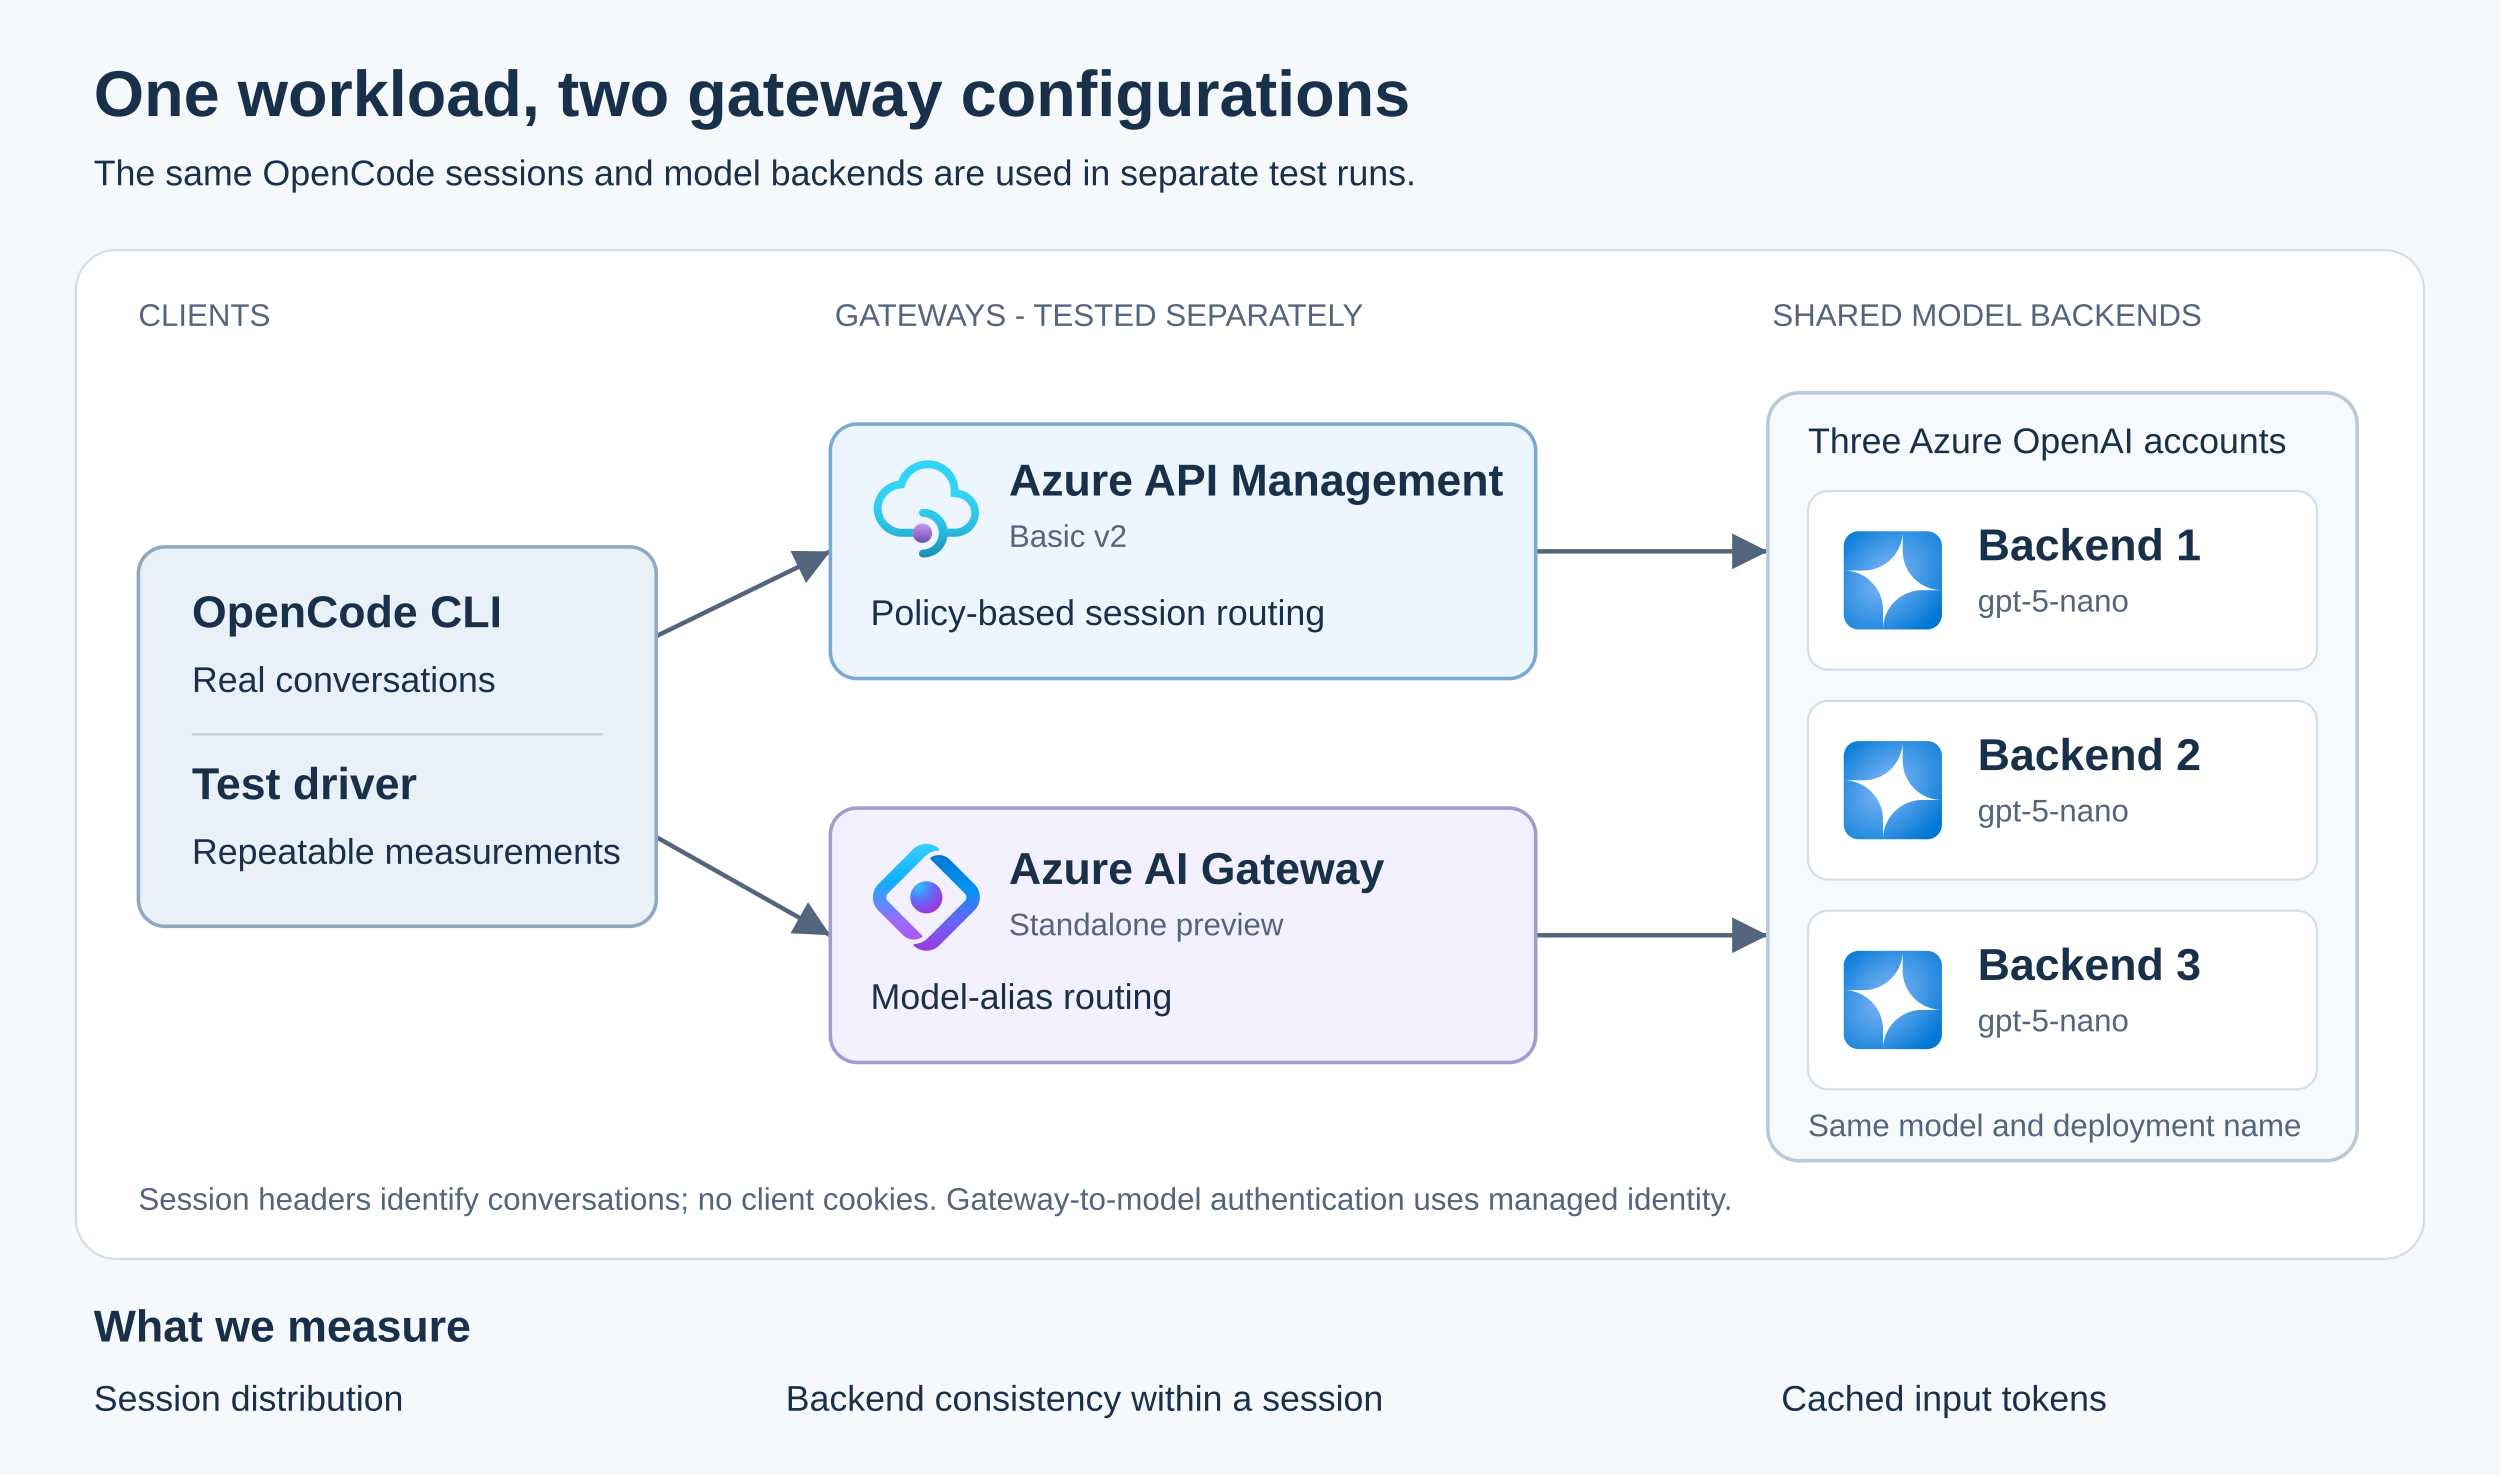
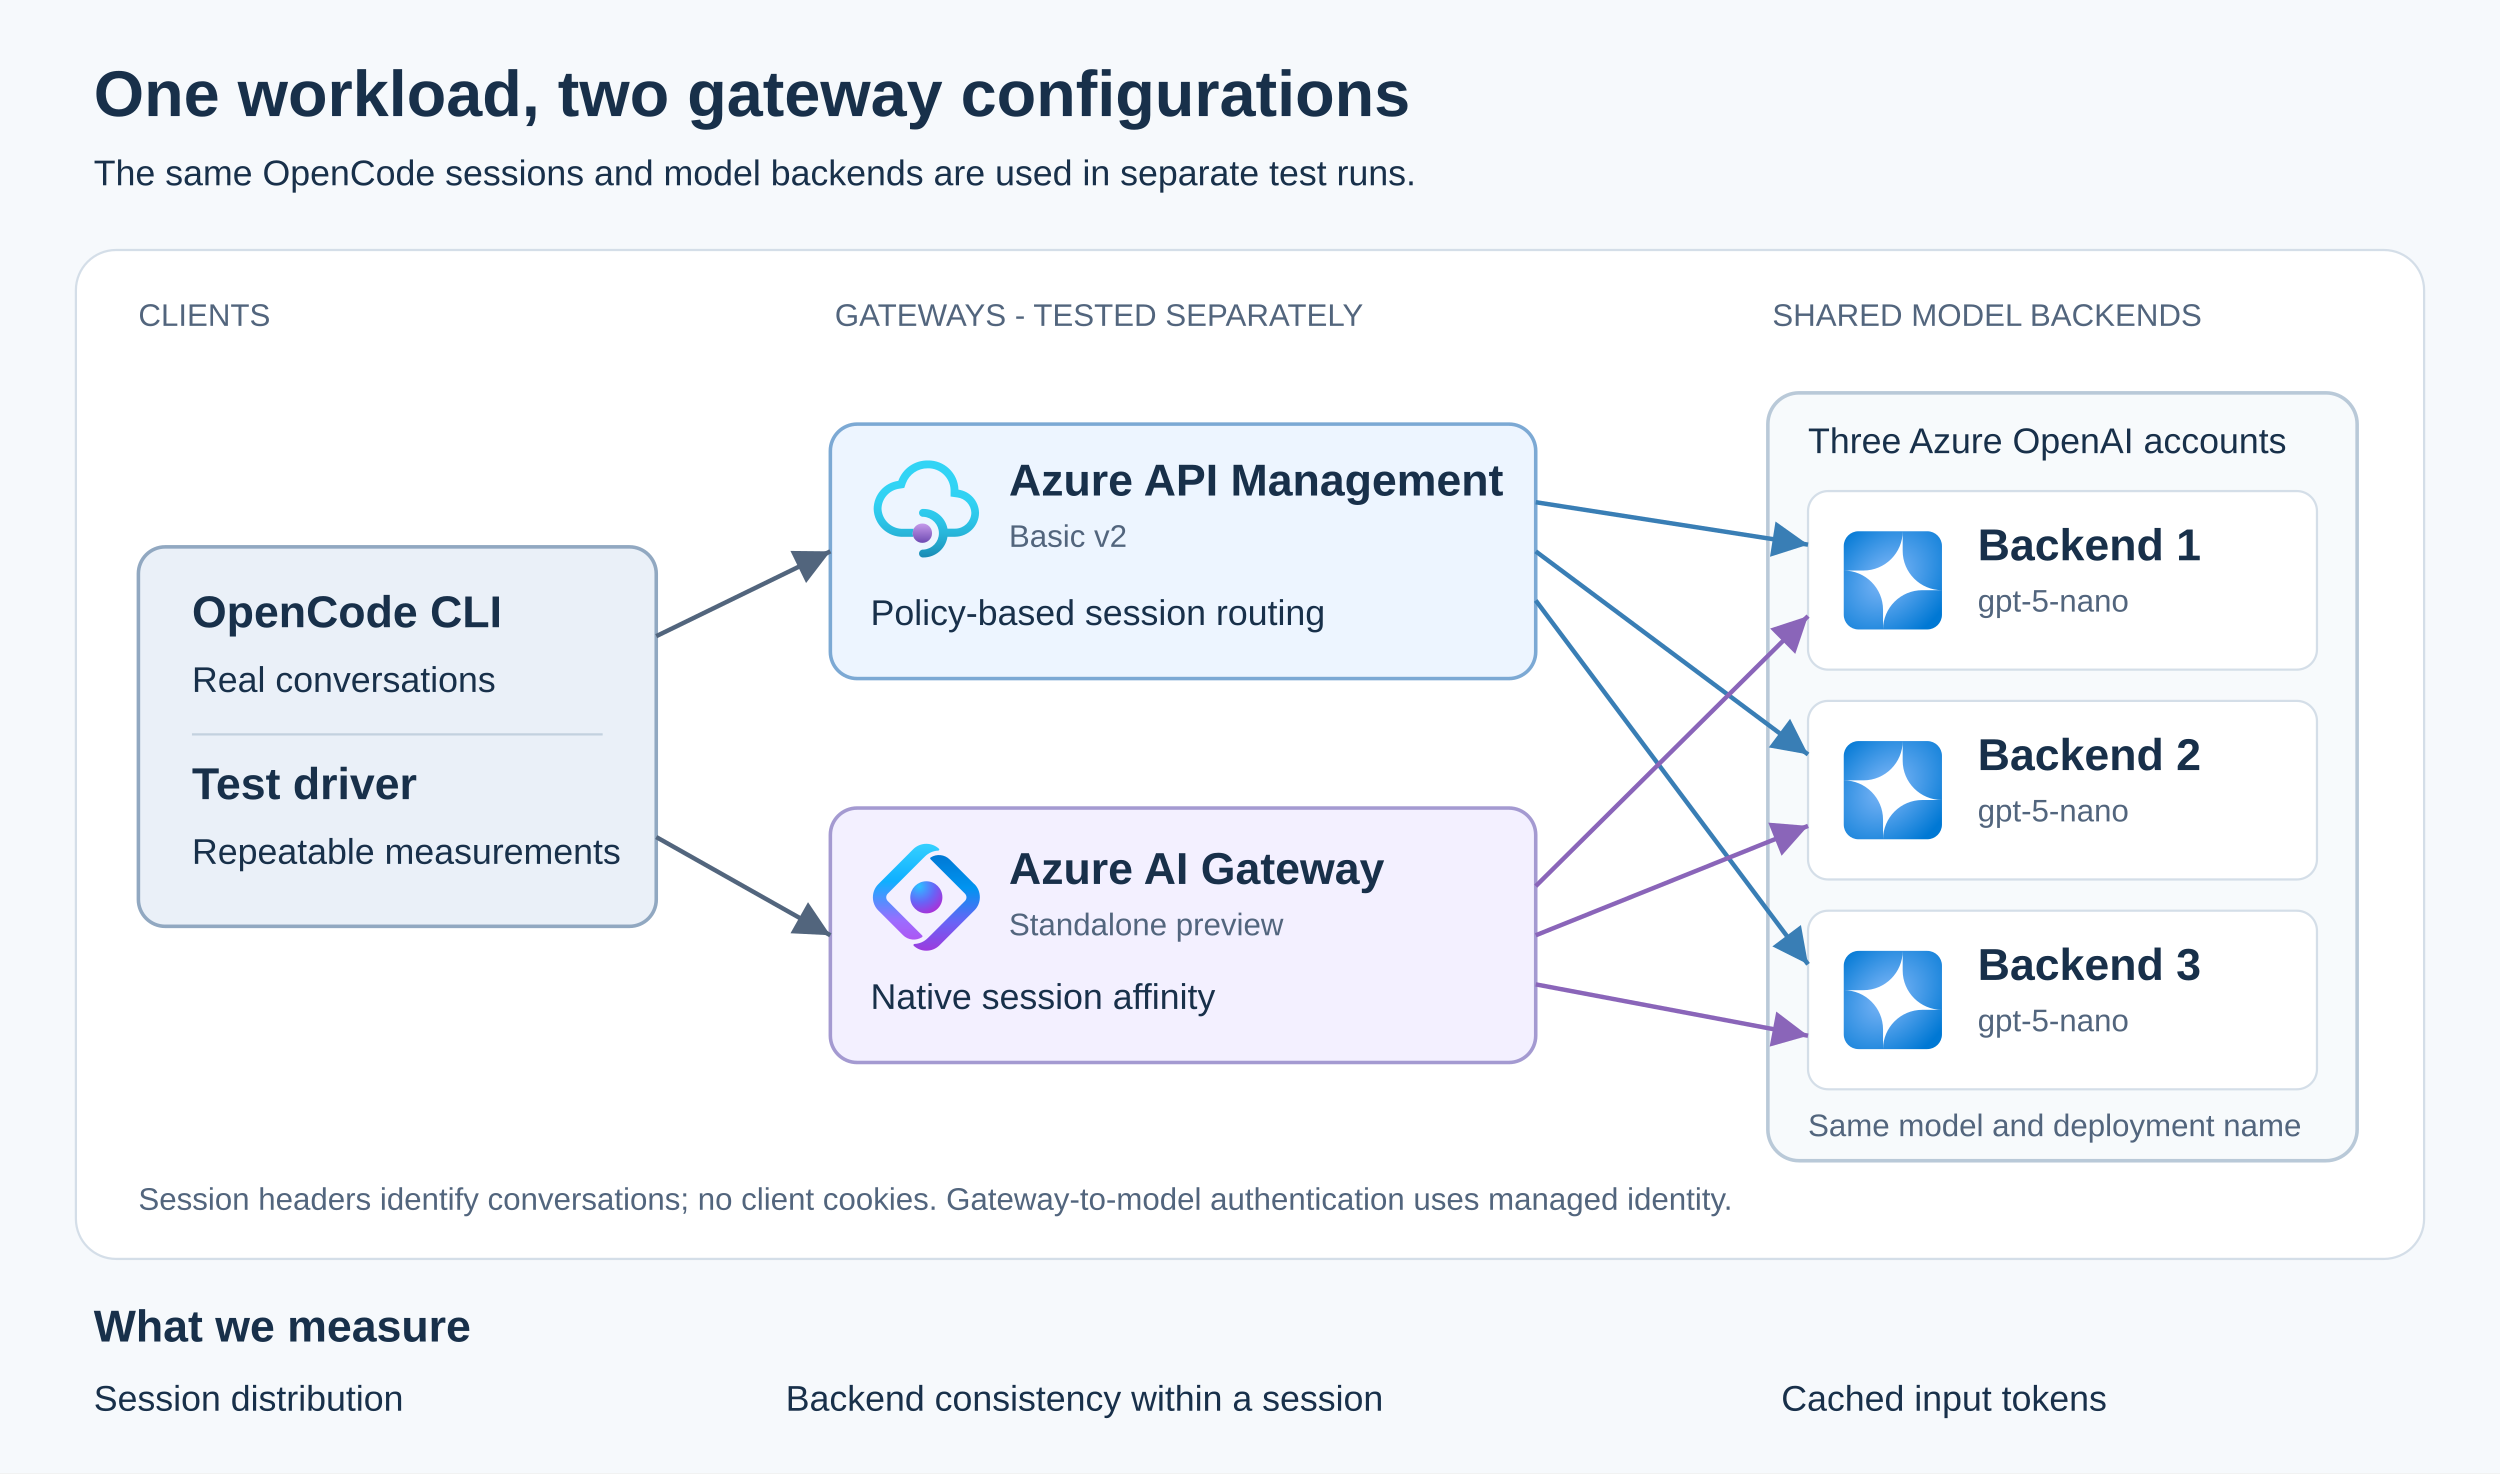
<svg xmlns="http://www.w3.org/2000/svg" width="1120" height="660" viewBox="0 0 1120 660">
  <defs>
    <marker id="arrow" markerWidth="8" markerHeight="8" refX="8" refY="4" orient="auto" markerUnits="strokeWidth">
      <path d="M0,0 L8,4 L0,8 Z" fill="#52657d" />
+     </marker>
+     <marker id="apim-arrow" markerWidth="8" markerHeight="8" refX="8" refY="4" orient="auto" markerUnits="strokeWidth">
+       <path d="M0,0 L8,4 L0,8 Z" fill="#397eb5" />
+     </marker>
+     <marker id="aigateway-arrow" markerWidth="8" markerHeight="8" refX="8" refY="4" orient="auto" markerUnits="strokeWidth">
+       <path d="M0,0 L8,4 L0,8 Z" fill="#8a65b9" />
    </marker>
    <symbol id="azure-apim-icon" viewBox="0 0 18 18">
      <defs>
        <linearGradient id="apim-cloud" x1="9" y1="16.82" x2="9" y2="1.18" gradientUnits="userSpaceOnUse">
          <stop offset="0" stop-color="#198ab3" />
          <stop offset="0.09" stop-color="#1f9dc4" />
          <stop offset="0.24" stop-color="#28b5d9" />
          <stop offset="0.4" stop-color="#2dc6e9" />
          <stop offset="0.57" stop-color="#31d1f2" />
          <stop offset="0.78" stop-color="#32d4f5" />
        </linearGradient>
        <linearGradient id="apim-node" x1="8.36" y1="11.35" x2="8.36" y2="14.46" gradientUnits="userSpaceOnUse">
          <stop offset="0" stop-color="#c69aeb" />
          <stop offset="1" stop-color="#6f4bb2" />
        </linearGradient>
      </defs>
      <path d="M14.18,5.89A4.85,4.85,0,0,0,9.23,1.18,5,5,0,0,0,4.48,4.47,4.61,4.61,0,0,0,.5,9,4.67,4.67,0,0,0,5.29,13.5a3,3,0,0,0,.42,0h1.2a1.47,1.47,0,0,1-.11-.56v0A1.51,1.51,0,0,1,7,12.21H5.6l-.31,0A3.41,3.41,0,0,1,1.77,9,3.33,3.33,0,0,1,4.68,5.73l.76-.12.25-.73A3.73,3.73,0,0,1,9.23,2.45,3.6,3.6,0,0,1,12.91,5.9V7L14,7.15a2.59,2.59,0,0,1,2.26,2.49,2.63,2.63,0,0,1-2.62,2.54h-.15l-.08,0h-1A3.92,3.92,0,0,0,8.54,9a.64.64,0,1,0,0,1.27,2.65,2.65,0,0,1,0,5.29.64.64,0,1,0,0,1.27,3.92,3.92,0,0,0,3.87-3.34h1.05a.64.64,0,0,0,.2,0A3.91,3.91,0,0,0,17.5,9.64,3.86,3.86,0,0,0,14.18,5.89Z" fill="url(#apim-cloud)" />
      <rect x="6.8" y="11.35" width="3.12" height="3.12" rx="1.54" fill="url(#apim-node)" />
    </symbol>
    <symbol id="azure-aigateway-icon" viewBox="0 0 18 18">
      <defs>
        <clipPath id="aigateway-clip">
          <rect x=".38" y=".38" width="17.25" height="17.25" fill="none" />
        </clipPath>
        <linearGradient id="aigateway-left" x1="-611.4" y1="-205.23" x2="-611.4" y2="-224.06" gradientTransform="translate(617.13 -205.76) scale(1 -1)" gradientUnits="userSpaceOnUse">
          <stop offset="0" stop-color="#3bd5ff" />
          <stop offset=".37" stop-color="#0fafff" />
          <stop offset=".71" stop-color="#9c6cfe" />
          <stop offset="1" stop-color="#bb45ea" />
        </linearGradient>
        <linearGradient id="aigateway-right" x1="-604.85" y1="-207.94" x2="-604.85" y2="-224.5" gradientTransform="translate(617.13 -205.76) scale(1 -1)" gradientUnits="userSpaceOnUse">
          <stop offset="0" stop-color="#0078d4" />
          <stop offset=".32" stop-color="#0094f0" />
          <stop offset=".65" stop-color="#6864f6" />
          <stop offset="1" stop-color="#a931d8" />
        </linearGradient>
        <radialGradient id="aigateway-center" cx="114.65" cy="-115.18" fx="114.65" fy="-115.18" r=".96" gradientTransform="translate(9.87 -881.72) rotate(45) scale(5.47 -5.47)" gradientUnits="userSpaceOnUse">
          <stop offset="0" stop-color="#29c3ff" />
          <stop offset=".23" stop-color="#4894fe" />
          <stop offset=".5" stop-color="#6864f6" />
          <stop offset=".89" stop-color="#a931d8" />
        </radialGradient>
      </defs>
      <g clip-path="url(#aigateway-clip)">
        <path d="M11.02,1.15c-.55-.5-1.26-.78-2.02-.78-.81,0-1.56.31-2.13.88L1.26,6.87c-.57.57-.88,1.32-.88,2.13s.31,1.56.88,2.13l2.77,2.77,1.2,1.2c.83.83,2.12.94,3.07.33.05-.03.08-.08.08-.13,0-.05-.01-.11-.05-.15l-5.55-5.55c-.16-.16-.25-.38-.25-.6s.09-.44.25-.6l3.8-3.8,1.82-1.82.39-.38c.59-.59,1.35-.9,2.12-.93.08,0,.14-.05.17-.12.02-.07,0-.15-.05-.19Z" fill="url(#aigateway-left)" />
        <path d="M16.74,6.87l-3.97-3.97c-.83-.83-2.12-.94-3.07-.33-.05.03-.08.08-.08.13,0,.05.01.11.05.15l5.55,5.55c.16.16.25.38.25.6s-.09.44-.25.6l-3.8,3.79-1.82,1.82-.39.38c-.59.59-1.34.89-2.11.93h-.01c-.07,0-.14.05-.16.12-.03.07,0,.15.05.19.55.5,1.27.78,2.02.78.8,0,1.56-.31,2.13-.88l5.62-5.62c.57-.57.88-1.32.88-2.13s-.31-1.56-.88-2.13Z" fill="url(#aigateway-right)" />
        <path d="M9,11.59c1.43,0,2.59-1.16,2.59-2.59s-1.16-2.59-2.59-2.59-2.59,1.16-2.59,2.59,1.16,2.59,2.59,2.59Z" fill="url(#aigateway-center)" />
      </g>
    </symbol>
    <symbol id="azure-openai-icon" viewBox="0 0 18 18">
      <defs>
        <radialGradient id="openai-blue" cx="-67.981" cy="793.199" r=".45" gradientTransform="translate(-17939.03 20368.029) rotate(45) scale(25.091 -34.149)" gradientUnits="userSpaceOnUse">
          <stop offset="0" stop-color="#83b9f9" />
          <stop offset="1" stop-color="#0078d4" />
        </radialGradient>
      </defs>
      <path d="m0,2.7v12.6c0,1.491,1.209,2.7,2.7,2.7h12.6c1.491,0,2.7-1.209,2.7-2.7V2.7c0-1.491-1.209-2.7-2.7-2.7H2.7C1.209,0,0,1.209,0,2.7ZM10.8,0v3.6c0,3.976,3.224,7.2,7.2,7.2h-3.6c-3.976,0-7.199,3.222-7.2,7.198v-3.598c0-3.976-3.224-7.2-7.2-7.2h3.6c3.976,0,7.2-3.224,7.2-7.2Z" fill="url(#openai-blue)" stroke-width="0" />
    </symbol>
    <style>
      text { font-family: Arial, sans-serif; fill: #18304a; }
      .title { font-size: 29px; font-weight: bold; }
      .heading { font-size: 20px; font-weight: bold; }
      .body { font-size: 16px; }
      .small { font-size: 14px; fill: #52657d; }
      .box { stroke-width: 1.6; }
      .link { stroke: #52657d; stroke-width: 2; marker-end: url(#arrow); }
+       .apim-link { stroke: #397eb5; marker-end: url(#apim-arrow); }
+       .aigateway-link { stroke: #8a65b9; marker-end: url(#aigateway-arrow); }
    </style>
  </defs>
  <rect width="1120" height="660" fill="#f6f9fc" />
  <text class="title" x="42" y="52">One workload, two gateway configurations</text>
  <text class="body" x="42" y="83">The same OpenCode sessions and model backends are used in separate test runs.</text>
  <rect x="34" y="112" width="1052" height="452" rx="18" fill="#ffffff" stroke="#d4dee8" />
  <text class="small" x="62" y="146">CLIENTS</text>
  <text class="small" x="374" y="146">GATEWAYS - TESTED SEPARATELY</text>
  <text class="small" x="794" y="146">SHARED MODEL BACKENDS</text>
-   <g id="connections">
-     <line class="link" x1="294" y1="285" x2="372" y2="247" />
-     <line class="link" x1="294" y1="375" x2="372" y2="419" />
-     <line class="link" x1="688" y1="247" x2="792" y2="247" />
-     <line class="link" x1="688" y1="419" x2="792" y2="419" />
-   </g>
  <g id="clients">
    <rect class="box" x="62" y="245" width="232" height="170" rx="12" fill="#eaf0f8" stroke="#91a8c1" />
    <text class="heading" x="86" y="281">OpenCode CLI</text>
    <text class="body" x="86" y="310">Real conversations</text>
    <line x1="86" y1="329" x2="270" y2="329" stroke="#c3d1df" />
    <text class="heading" x="86" y="358">Test driver</text>
    <text class="body" x="86" y="387">Repeatable measurements</text>
  </g>
  <g id="apim">
    <rect class="box" x="372" y="190" width="316" height="114" rx="12" fill="#edf5ff" stroke="#7ca9d4" />
    <use id="apim-service-icon" href="#azure-apim-icon" x="390" y="203" width="50" height="50" />
    <text class="heading" x="452" y="222">Azure API Management</text>
    <text class="small" x="452" y="245">Basic v2</text>
    <text class="body" x="390" y="280">Policy-based session routing</text>
  </g>
  <g id="aigateway">
    <rect class="box" x="372" y="362" width="316" height="114" rx="12" fill="#f3f0ff" stroke="#a49ad1" />
    <use id="aigateway-service-icon" href="#azure-aigateway-icon" x="390" y="377" width="50" height="50" />
    <text class="heading" x="452" y="396">Azure AI Gateway</text>
    <text class="small" x="452" y="419">Standalone preview</text>
-     <text class="body" x="390" y="452">Model-alias routing</text>
+     <text class="body" x="390" y="452">Native session affinity</text>
  </g>
  <g id="backends">
    <rect class="box" x="792" y="176" width="264" height="344" rx="14" fill="#f7fafc" stroke="#b9c9d8" />
    <text class="body" x="810" y="203">Three Azure OpenAI accounts</text>
    <g id="backend-1">
      <rect x="810" y="220" width="228" height="80" rx="9" fill="#ffffff" stroke="#d4dee8" />
      <use id="backend-1-icon" href="#azure-openai-icon" x="826" y="238" width="44" height="44" />
      <text class="heading" x="886" y="251">Backend 1</text>
      <text class="small" x="886" y="274">gpt-5-nano</text>
    </g>
    <g id="backend-2">
      <rect x="810" y="314" width="228" height="80" rx="9" fill="#ffffff" stroke="#d4dee8" />
      <use id="backend-2-icon" href="#azure-openai-icon" x="826" y="332" width="44" height="44" />
      <text class="heading" x="886" y="345">Backend 2</text>
      <text class="small" x="886" y="368">gpt-5-nano</text>
    </g>
    <g id="backend-3">
      <rect x="810" y="408" width="228" height="80" rx="9" fill="#ffffff" stroke="#d4dee8" />
      <use id="backend-3-icon" href="#azure-openai-icon" x="826" y="426" width="44" height="44" />
      <text class="heading" x="886" y="439">Backend 3</text>
      <text class="small" x="886" y="462">gpt-5-nano</text>
    </g>
    <text class="small" x="810" y="509">Same model and deployment name</text>
  </g>
+   <g id="connections">
+     <line class="link" x1="294" y1="285" x2="372" y2="247" />
+     <line class="link" x1="294" y1="375" x2="372" y2="419" />
+     <line id="apim-to-b1" class="link apim-link" x1="688" y1="225" x2="810" y2="244" />
+     <line id="apim-to-b2" class="link apim-link" x1="688" y1="247" x2="810" y2="338" />
+     <line id="apim-to-b3" class="link apim-link" x1="688" y1="269" x2="810" y2="432" />
+     <line id="aigateway-to-b1" class="link aigateway-link" x1="688" y1="397" x2="810" y2="276" />
+     <line id="aigateway-to-b2" class="link aigateway-link" x1="688" y1="419" x2="810" y2="370" />
+     <line id="aigateway-to-b3" class="link aigateway-link" x1="688" y1="441" x2="810" y2="464" />
+   </g>
  <text class="small" x="62" y="542">Session headers identify conversations; no client cookies. Gateway-to-model authentication uses managed identity.</text>
  <text class="heading" x="42" y="601">What we measure</text>
  <text class="body" x="42" y="632">Session distribution</text>
  <text class="body" x="352" y="632">Backend consistency within a session</text>
  <text class="body" x="798" y="632">Cached input tokens</text>
</svg>
